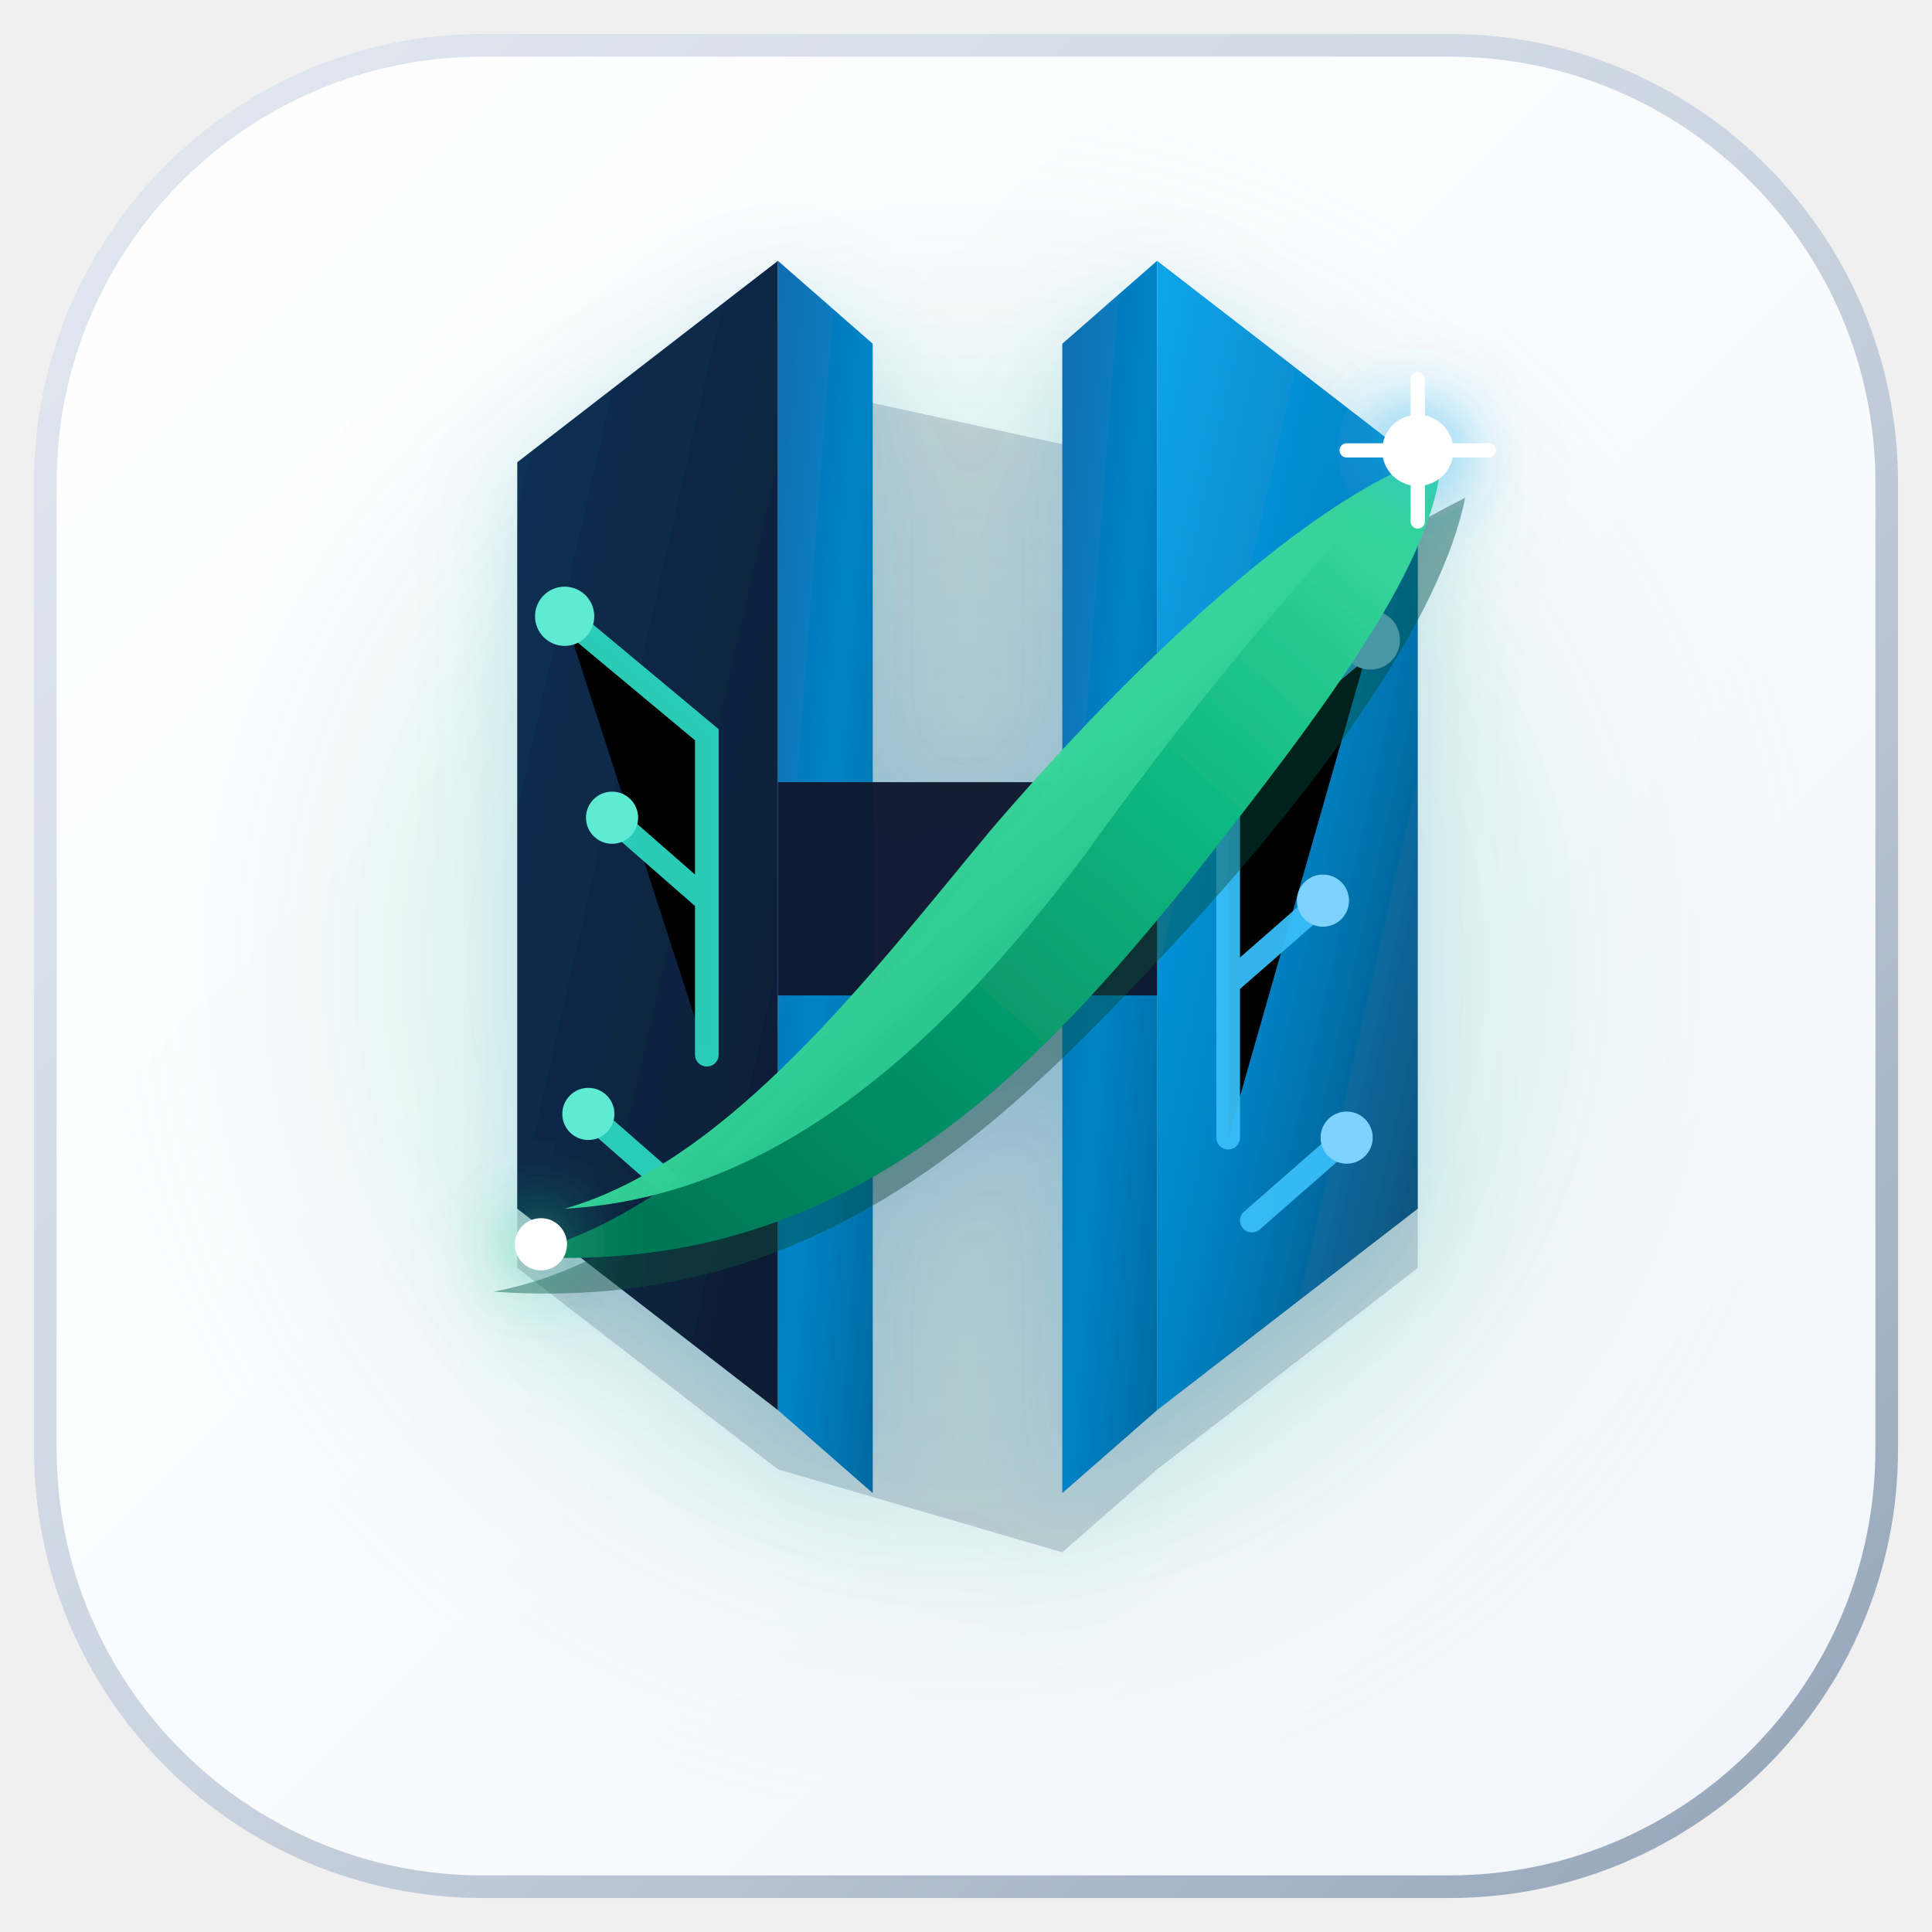
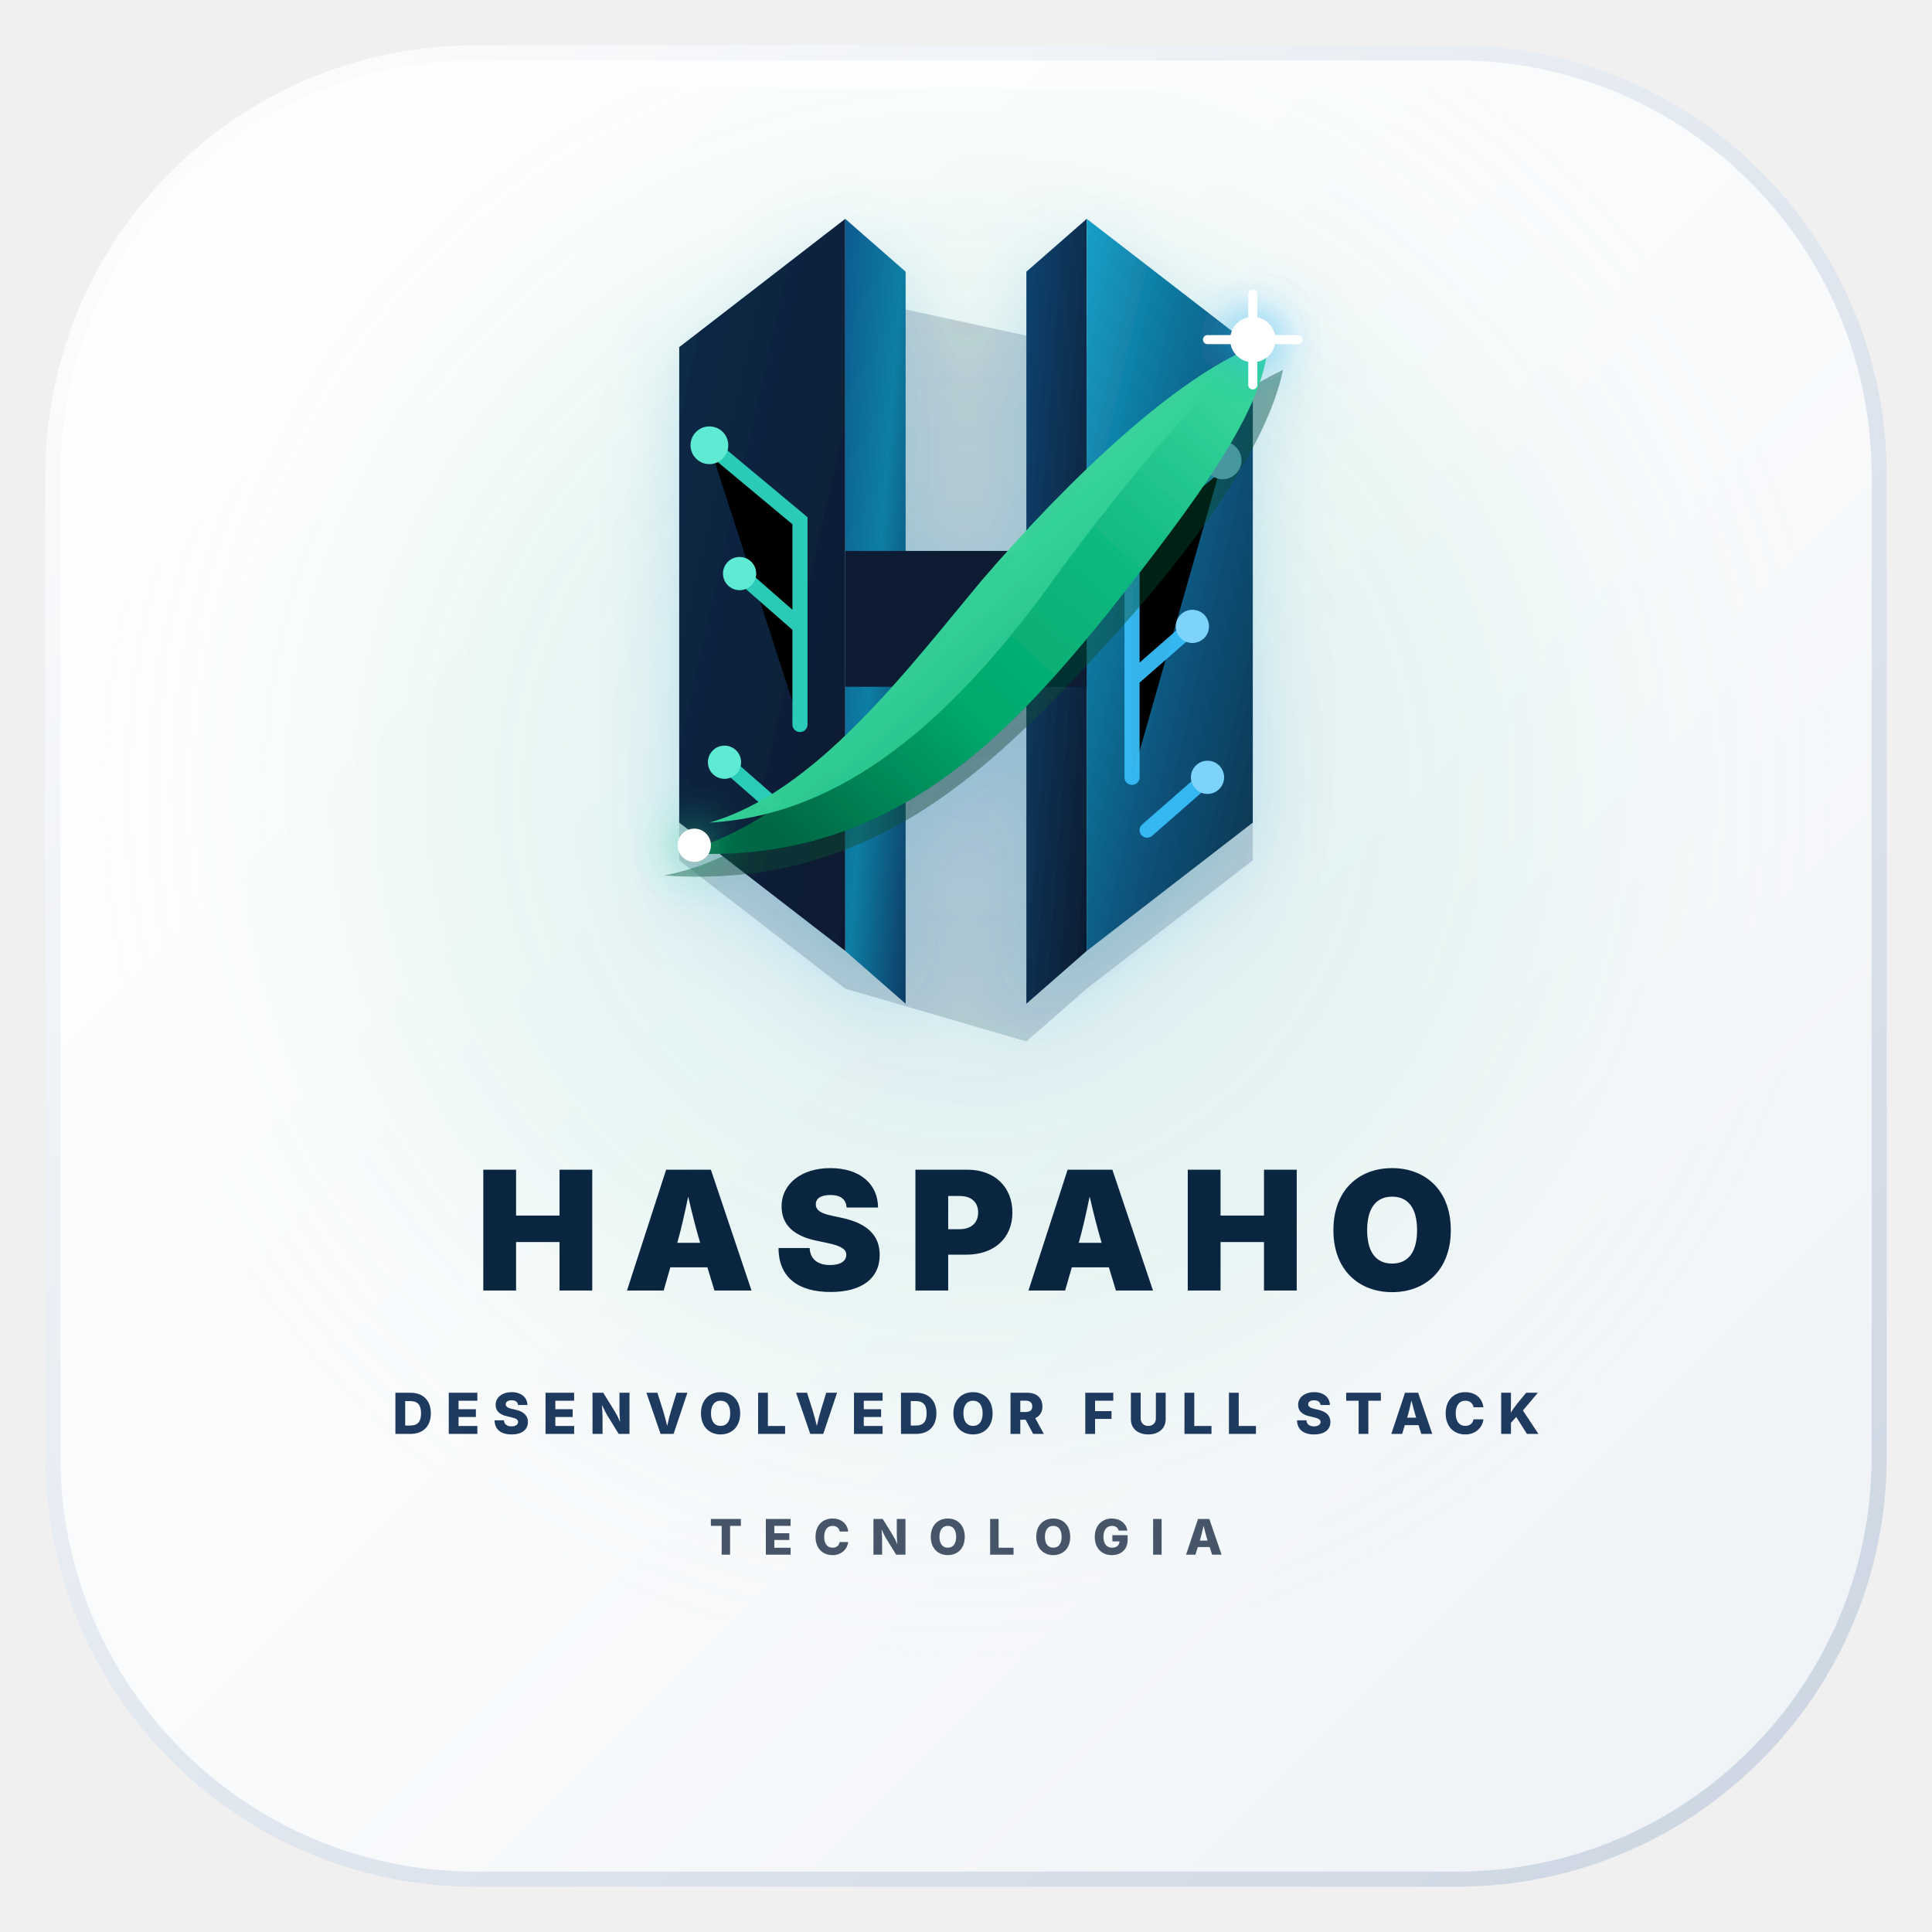
<svg xmlns="http://www.w3.org/2000/svg" viewBox="0 0 512 512" width="512" height="512">
  <defs>
-     <linearGradient id="iconBgGradWhite" x1="0%" y1="0%" x2="100%" y2="100%">
+     <linearGradient id="iconBg" x1="0%" y1="0%" x2="100%" y2="100%">
      <stop offset="0%" stop-color="#ffffff" />
-       <stop offset="60%" stop-color="#f8fafc" />
-       <stop offset="100%" stop-color="#f1f5f9" />
+       <stop offset="55%" stop-color="#f8fafc" />
+       <stop offset="100%" stop-color="#eef2f6" />
    </linearGradient>
-     <linearGradient id="iconBorderGradWhite" x1="0%" y1="0%" x2="100%" y2="100%">
-       <stop offset="0%" stop-color="#e2e8f0" />
-       <stop offset="50%" stop-color="#cbd5e1" />
-       <stop offset="100%" stop-color="#94a3b8" />
+     <linearGradient id="iconBorder" x1="0%" y1="0%" x2="100%" y2="100%">
+       <stop offset="0%" stop-color="#ffffff" />
+       <stop offset="50%" stop-color="#e2e8f0" />
+       <stop offset="100%" stop-color="#cbd5e1" />
    </linearGradient>
-     <radialGradient id="centerGlowWhite" cx="50%" cy="50%" r="50%">
-       <stop offset="0%" stop-color="#0284c7" stop-opacity="0.18" />
-       <stop offset="65%" stop-color="#10b981" stop-opacity="0.08" />
+     <radialGradient id="centerGlow" cx="50%" cy="40%" r="50%">
+       <stop offset="0%" stop-color="#0284c7" stop-opacity="0.14" />
+       <stop offset="60%" stop-color="#10b981" stop-opacity="0.06" />
      <stop offset="100%" stop-color="#ffffff" stop-opacity="0" />
    </radialGradient>
-     <filter id="logoShadow" x="-20%" y="-20%" width="140%" height="140%">
-       <feDropShadow dx="0" dy="10" stdDeviation="14" flood-color="#0f172a" flood-opacity="0.22" />
-       <feDropShadow dx="0" dy="2" stdDeviation="4" flood-color="#0284c7" flood-opacity="0.18" />
+     <filter id="logoShadow" x="-30%" y="-30%" width="160%" height="160%">
+       <feDropShadow dx="0" dy="12" stdDeviation="14" flood-color="#0f172a" flood-opacity="0.24" />
+       <feDropShadow dx="0" dy="3" stdDeviation="5" flood-color="#0284c7" flood-opacity="0.18" />
    </filter>
    <linearGradient id="blueDarkFacet" x1="0%" y1="0%" x2="100%" y2="100%">
-       <stop offset="0%" stop-color="#0a3258" />
-       <stop offset="100%" stop-color="#071b30" />
+       <stop offset="0%" stop-color="#082b49" />
+       <stop offset="100%" stop-color="#0a192f" />
    </linearGradient>
    <linearGradient id="blueLightFacet" x1="0%" y1="0%" x2="100%" y2="100%">
-       <stop offset="0%" stop-color="#0e6db0" />
-       <stop offset="50%" stop-color="#0284c7" />
-       <stop offset="100%" stop-color="#0369a1" />
+       <stop offset="0%" stop-color="#0d5c91" />
+       <stop offset="50%" stop-color="#0a7ea4" />
+       <stop offset="100%" stop-color="#0b3d66" />
+     </linearGradient>
+     <linearGradient id="blueRightFacet" x1="0%" y1="0%" x2="100%" y2="100%">
+       <stop offset="0%" stop-color="#0e4370" />
+       <stop offset="100%" stop-color="#061b30" />
    </linearGradient>
    <linearGradient id="cyanFacet" x1="0%" y1="0%" x2="100%" y2="100%">
-       <stop offset="0%" stop-color="#0ea5e9" />
-       <stop offset="50%" stop-color="#0284c7" />
-       <stop offset="100%" stop-color="#0c4a6e" />
+       <stop offset="0%" stop-color="#14a0c8" />
+       <stop offset="60%" stop-color="#0d527a" />
+       <stop offset="100%" stop-color="#08334c" />
    </linearGradient>
    <linearGradient id="greenRibbonGrad" x1="10%" y1="90%" x2="90%" y2="10%">
-       <stop offset="0%" stop-color="#047857" />
-       <stop offset="35%" stop-color="#059669" />
+       <stop offset="0%" stop-color="#006644" />
+       <stop offset="35%" stop-color="#00a86b" />
      <stop offset="70%" stop-color="#10b981" />
      <stop offset="100%" stop-color="#34d399" />
    </linearGradient>
    <linearGradient id="greenHighlightGrad" x1="0%" y1="0%" x2="100%" y2="100%">
      <stop offset="0%" stop-color="#a7f3d0" />
      <stop offset="50%" stop-color="#34d399" />
      <stop offset="100%" stop-color="#059669" />
    </linearGradient>
  </defs>
-   <rect x="12" y="12" width="488" height="488" rx="116" fill="url(#iconBgGradWhite)" stroke="url(#iconBorderGradWhite)" stroke-width="6" />
-   <rect x="24" y="24" width="464" height="464" rx="104" fill="url(#centerGlowWhite)" />
-   <g transform="translate(68, 44) scale(3.14)" filter="url(#logoShadow)">
+   <rect x="14" y="14" width="484" height="484" rx="112" fill="url(#iconBg)" stroke="url(#iconBorder)" stroke-width="4" />
+   <rect x="24" y="24" width="464" height="464" rx="102" fill="url(#centerGlow)" />
+   <g transform="translate(136, 42) scale(2.0)" filter="url(#logoShadow)">
    <path d="M22,25 L44,8 L52,15 L98,25 L98,88 L76,105 L68,112 L44,105 L22,88 Z" fill="#0f172a" opacity="0.18" transform="translate(0, 5)" />
    <polygon points="22,25 44,8 44,105 22,88" fill="url(#blueDarkFacet)" />
    <polygon points="44,8 52,15 52,112 44,105" fill="url(#blueLightFacet)" />
    <path d="M26,38 L38,48 L38,75 M30,55 L38,62 M28,80 L36,87" stroke="#2dd4bf" stroke-width="2" stroke-linecap="round" stroke-opacity="0.95" />
    <circle cx="26" cy="38" r="2.5" fill="#5eead4" />
    <circle cx="30" cy="55" r="2.2" fill="#5eead4" />
    <circle cx="28" cy="80" r="2.2" fill="#5eead4" />
-     <polygon points="68,15 76,8 76,105 68,112" fill="url(#blueLightFacet)" />
+     <polygon points="68,15 76,8 76,105 68,112" fill="url(#blueRightFacet)" />
    <polygon points="76,8 98,25 98,88 76,105" fill="url(#cyanFacet)" />
    <path d="M94,40 L82,50 L82,82 M90,62 L82,69 M92,82 L84,89" stroke="#38bdf8" stroke-width="2" stroke-linecap="round" stroke-opacity="0.95" />
    <circle cx="94" cy="40" r="2.5" fill="#7dd3fc" />
    <circle cx="90" cy="62" r="2.2" fill="#7dd3fc" />
    <circle cx="92" cy="82" r="2.2" fill="#7dd3fc" />
-     <polygon points="44,52 76,52 76,70 44,70" fill="#0f172a" opacity="0.95" />
-     <path d="M20,95 C36,92 48,76 60,63 C72,50 86,36 102,28 C100,38 90,52 78,65 C64,80 48,97 20,95 Z" fill="#064e3b" opacity="0.45" />
+     <polygon points="44,52 76,52 76,70 44,70" fill="#081b33" />
+     <path d="M20,95 C36,92 48,76 60,63 C72,50 86,36 102,28 C100,38 90,52 78,65 C64,80 48,97 20,95 Z" fill="#044e32" opacity="0.45" />
    <path d="M22,92 C38,88 50,72 61,59 C72,46 86,32 100,24 C100,33 90,46 79,60 C66,76 50,94 22,92 Z" fill="url(#greenRibbonGrad)" />
    <path d="M26,88 C40,84 52,68 62,56 C74,42 88,29 98,25 C92,30 80,44 70,58 C58,74 44,87 26,88 Z" fill="url(#greenHighlightGrad)" opacity="0.98" />
    <g transform="translate(98, 24)">
      <circle cx="0" cy="0" r="3" fill="#ffffff" filter="drop-shadow(0 0 3px #38bdf8)" />
      <path d="M-6,0 L6,0 M0,-6 L0,6" stroke="#ffffff" stroke-width="1.2" stroke-linecap="round" />
    </g>
    <g transform="translate(24, 91)">
      <circle cx="0" cy="0" r="2.2" fill="#ffffff" filter="drop-shadow(0 0 3px #34d399)" />
    </g>
  </g>
+   <text x="256" y="342" text-anchor="middle" font-family="'Montserrat', 'Inter', system-ui, -apple-system, sans-serif" font-size="44" font-weight="900" letter-spacing="0.14em" fill="#0a2540">
+     HASPAHO
+   </text>
+   <text x="256" y="380" text-anchor="middle" font-family="'Montserrat', 'Inter', system-ui, -apple-system, sans-serif" font-size="15" font-weight="800" letter-spacing="0.22em" fill="#1e3a5f">
+     DESENVOLVEDOR FULL STACK
+   </text>
+   <text x="256" y="412" text-anchor="middle" font-family="'Montserrat', 'Inter', system-ui, -apple-system, sans-serif" font-size="13" font-weight="800" letter-spacing="0.42em" fill="#475569">
+     TECNOLOGIA
+   </text>
</svg>
